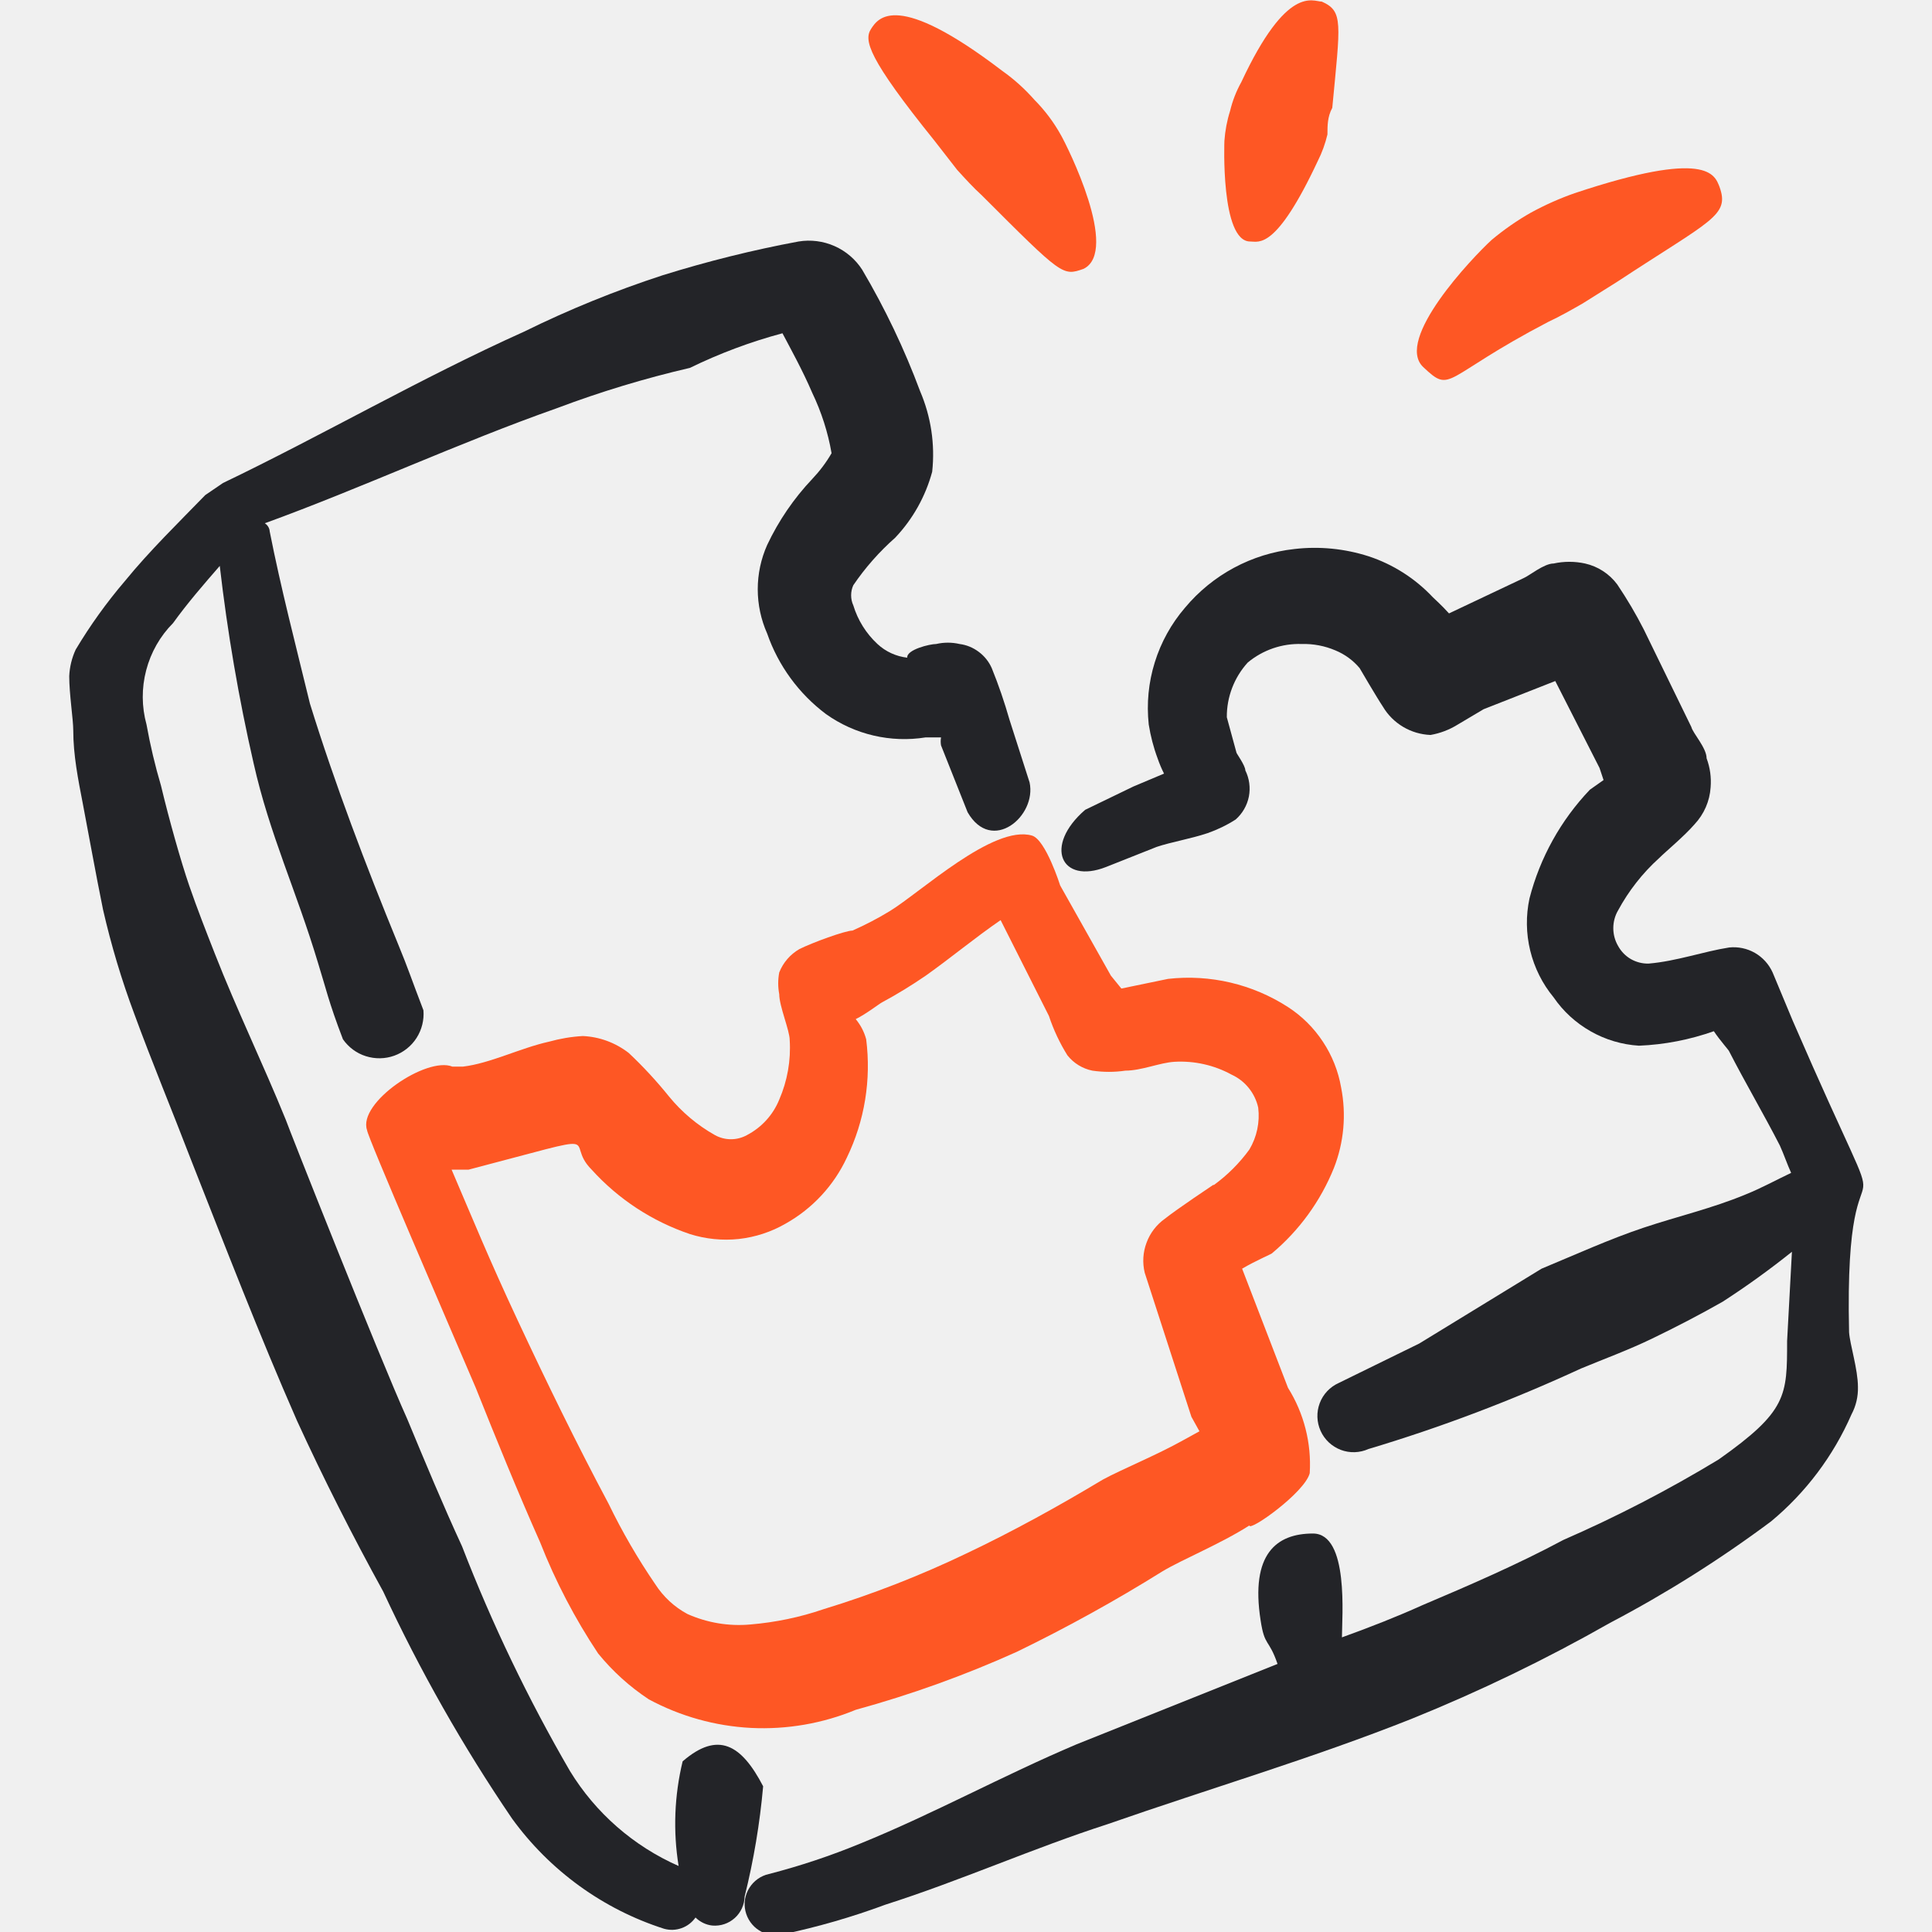
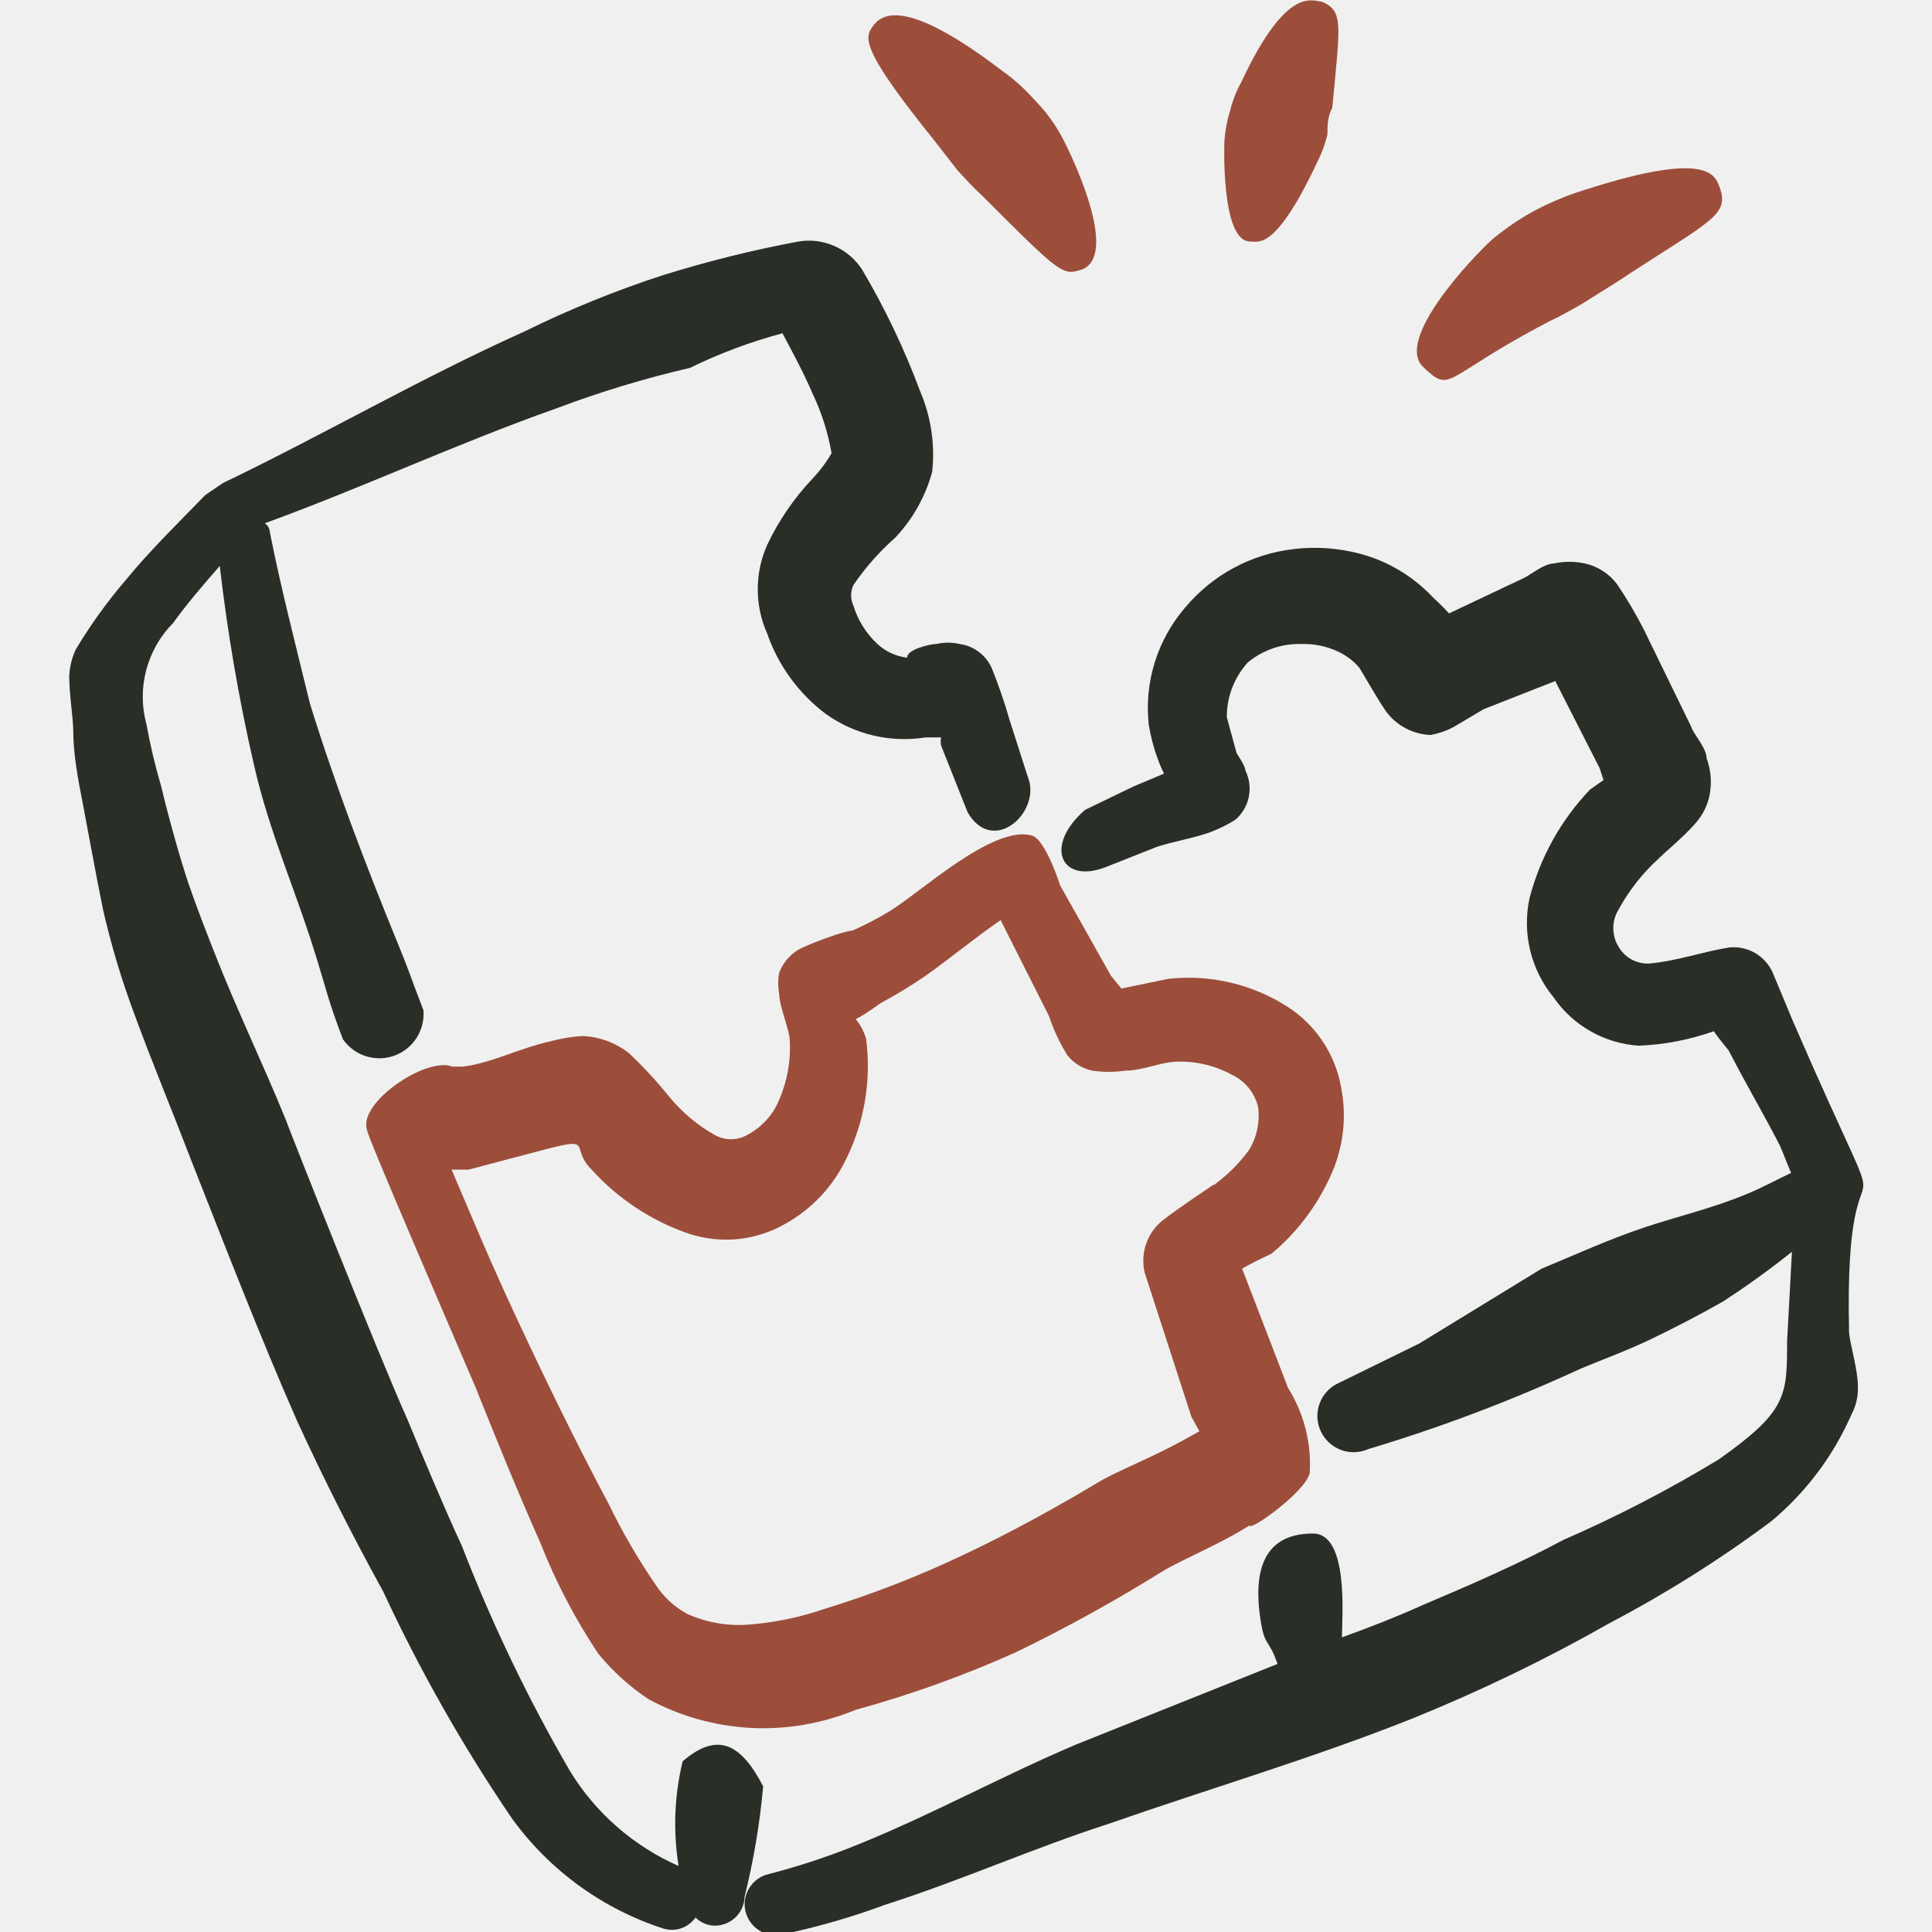
<svg xmlns="http://www.w3.org/2000/svg" width="24" height="24" viewBox="0 0 24 24" fill="none">
  <g clip-path="url(#clip0_5032_1455)">
-     <path fill-rule="evenodd" clip-rule="evenodd" d="M22.27 12.68L22.02 12.08C21.974 11.978 21.897 11.893 21.8 11.837C21.703 11.782 21.591 11.758 21.48 11.77C21.16 11.82 20.83 11.94 20.48 11.97C20.402 11.972 20.326 11.952 20.259 11.914C20.192 11.875 20.137 11.818 20.1 11.75C20.061 11.683 20.041 11.607 20.041 11.53C20.041 11.453 20.061 11.377 20.1 11.31C20.232 11.066 20.404 10.846 20.61 10.66C20.69 10.58 20.92 10.39 21.05 10.24C21.168 10.114 21.239 9.952 21.25 9.78C21.26 9.658 21.243 9.535 21.2 9.42C21.2 9.29 21.03 9.11 21.01 9.03L20.42 7.82C20.322 7.627 20.211 7.44 20.09 7.26C19.992 7.128 19.85 7.036 19.69 7C19.561 6.972 19.428 6.972 19.3 7C19.18 7 19 7.15 18.93 7.18L18 7.62C17.91 7.52 17.82 7.44 17.8 7.42C17.58 7.186 17.305 7.01 17 6.91C16.703 6.815 16.39 6.784 16.08 6.82C15.549 6.878 15.062 7.14 14.72 7.55C14.55 7.748 14.422 7.979 14.345 8.228C14.267 8.478 14.242 8.74 14.27 9C14.293 9.143 14.329 9.284 14.38 9.42C14.402 9.485 14.429 9.548 14.46 9.61L14.08 9.77L13.48 10.06C12.96 10.51 13.18 10.99 13.74 10.77L14.37 10.52C14.55 10.46 14.79 10.42 15 10.35C15.123 10.307 15.241 10.25 15.35 10.18C15.434 10.106 15.492 10.006 15.514 9.895C15.535 9.785 15.52 9.671 15.47 9.57C15.47 9.51 15.36 9.36 15.36 9.35L15.24 8.91C15.238 8.659 15.331 8.416 15.5 8.23C15.688 8.074 15.926 7.992 16.17 8C16.314 7.996 16.457 8.023 16.59 8.08C16.706 8.128 16.809 8.203 16.89 8.3C16.89 8.3 17.1 8.66 17.18 8.78C17.241 8.883 17.328 8.969 17.431 9.03C17.534 9.091 17.65 9.125 17.77 9.13C17.891 9.109 18.006 9.065 18.11 9L18.43 8.81L19.32 8.46L19.87 9.54L19.92 9.69L19.75 9.81C19.389 10.189 19.131 10.653 19 11.16C18.954 11.374 18.957 11.596 19.009 11.809C19.061 12.022 19.16 12.221 19.3 12.39C19.419 12.564 19.577 12.708 19.761 12.812C19.944 12.916 20.149 12.977 20.36 12.99C20.677 12.977 20.991 12.916 21.29 12.81C21.37 12.93 21.48 13.05 21.48 13.06C21.68 13.45 21.91 13.84 22.11 14.23C22.16 14.34 22.2 14.46 22.25 14.57C22.06 14.66 21.88 14.76 21.68 14.84C21.27 15.01 20.84 15.11 20.42 15.25C20 15.39 19.56 15.59 19.15 15.76L17.63 16.69L16.63 17.18C16.521 17.229 16.436 17.319 16.394 17.431C16.352 17.542 16.356 17.666 16.405 17.775C16.454 17.884 16.544 17.968 16.656 18.011C16.767 18.053 16.891 18.049 17 18C17.903 17.73 18.785 17.395 19.64 17C19.93 16.88 20.23 16.77 20.52 16.63C20.81 16.49 21.12 16.33 21.4 16.17C21.697 15.978 21.984 15.771 22.26 15.55L22.2 16.66C22.2 17.34 22.2 17.53 21.35 18.13C20.73 18.506 20.085 18.84 19.42 19.13C18.86 19.43 18.26 19.69 17.67 19.94C17.36 20.08 17.03 20.21 16.67 20.34C16.67 20.09 16.76 19.05 16.31 19.05C15.86 19.05 15.53 19.3 15.66 20.13C15.71 20.46 15.76 20.35 15.87 20.67L13.37 21.67C12.45 22.06 11.6 22.53 10.69 22.9C10.319 23.053 9.939 23.18 9.55 23.28C9.451 23.302 9.364 23.364 9.31 23.45C9.255 23.536 9.237 23.64 9.26 23.74C9.283 23.839 9.344 23.926 9.43 23.98C9.516 24.035 9.621 24.052 9.72 24.03C10.155 23.938 10.583 23.815 11 23.66C11.94 23.36 12.83 22.96 13.76 22.66C15.02 22.22 16.31 21.84 17.54 21.35C18.386 21.008 19.207 20.611 20 20.16C20.699 19.793 21.367 19.372 22 18.9C22.433 18.541 22.775 18.085 23 17.57C23.056 17.465 23.083 17.348 23.08 17.23C23.08 17.01 22.98 16.7 22.97 16.55C22.9 13.51 23.74 16.07 22.27 12.68Z" fill="#232428" />
-     <path fill-rule="evenodd" clip-rule="evenodd" d="M8.43 23.18C7.87 22.933 7.399 22.522 7.08 22C6.561 21.106 6.113 20.174 5.74 19.21C5.5 18.69 5.28 18.16 5.06 17.63C4.7 16.83 3.58 14 3.55 13.91C3.27 13.22 2.94 12.54 2.67 11.85C2.56 11.57 2.45 11.29 2.35 11C2.25 10.71 2.1 10.18 2 9.76C1.926 9.51 1.866 9.256 1.82 9C1.759 8.779 1.758 8.547 1.816 8.326C1.874 8.104 1.989 7.902 2.15 7.74C2.33 7.49 2.53 7.26 2.73 7.03C2.825 7.854 2.965 8.672 3.15 9.48C3.35 10.37 3.68 11.06 3.95 11.96C4.05 12.28 4.08 12.44 4.26 12.91C4.329 13.009 4.429 13.084 4.544 13.12C4.66 13.157 4.784 13.155 4.898 13.114C5.012 13.073 5.11 12.995 5.175 12.893C5.24 12.791 5.27 12.671 5.26 12.55C5.11 12.16 5.07 12.03 4.95 11.74C4.54 10.74 4.16 9.74 3.85 8.74C3.67 8 3.49 7.31 3.35 6.6C3.35 6.6 3.35 6.54 3.29 6.5C4.5 6.06 5.7 5.5 6.92 5.07C7.458 4.867 8.01 4.7 8.57 4.57C8.939 4.39 9.324 4.246 9.72 4.14C9.82 4.33 9.97 4.6 10.09 4.88C10.204 5.118 10.285 5.37 10.33 5.63C10.33 5.75 10.33 5.63 10.33 5.63C10.263 5.746 10.182 5.853 10.09 5.95C9.861 6.192 9.672 6.469 9.53 6.77C9.453 6.943 9.413 7.13 9.413 7.32C9.413 7.509 9.453 7.697 9.53 7.87C9.668 8.268 9.923 8.617 10.26 8.87C10.619 9.126 11.065 9.23 11.5 9.16H11.69C11.684 9.193 11.684 9.227 11.69 9.26L12.02 10.09C12.32 10.61 12.88 10.14 12.79 9.72L12.54 8.94C12.478 8.723 12.405 8.509 12.32 8.3C12.285 8.22 12.229 8.15 12.159 8.098C12.089 8.045 12.007 8.011 11.92 8C11.825 7.978 11.725 7.978 11.63 8C11.55 8 11.26 8.07 11.27 8.17C11.132 8.154 11.002 8.095 10.9 8C10.759 7.869 10.656 7.704 10.6 7.52C10.582 7.481 10.573 7.438 10.573 7.395C10.573 7.352 10.582 7.309 10.6 7.27C10.748 7.052 10.923 6.854 11.12 6.68C11.339 6.449 11.497 6.167 11.58 5.86C11.617 5.519 11.565 5.175 11.43 4.86C11.235 4.336 10.994 3.831 10.71 3.35C10.627 3.221 10.507 3.119 10.367 3.057C10.227 2.995 10.071 2.975 9.92 3C9.349 3.106 8.785 3.247 8.23 3.42C7.641 3.612 7.066 3.846 6.51 4.12C5.24 4.69 4 5.41 2.77 6L2.55 6.15C2.22 6.49 1.86 6.84 1.55 7.22C1.323 7.486 1.119 7.77 0.94 8.07C0.892 8.174 0.865 8.286 0.86 8.4C0.86 8.62 0.91 8.94 0.91 9.07C0.91 9.38 0.97 9.68 1.03 9.99C1.09 10.3 1.19 10.86 1.28 11.3C1.381 11.741 1.511 12.176 1.67 12.6C1.89 13.2 2.14 13.8 2.37 14.4C2.8 15.49 3.22 16.58 3.69 17.65C4.02 18.37 4.38 19.08 4.76 19.77C5.216 20.752 5.751 21.695 6.36 22.59C6.828 23.236 7.49 23.717 8.25 23.96C8.322 23.98 8.397 23.977 8.467 23.952C8.537 23.927 8.597 23.881 8.64 23.82C8.697 23.876 8.771 23.912 8.85 23.92C8.9 23.924 8.951 23.918 8.998 23.902C9.046 23.886 9.09 23.86 9.128 23.826C9.165 23.793 9.195 23.751 9.216 23.706C9.237 23.66 9.249 23.61 9.25 23.56C9.362 23.11 9.439 22.652 9.48 22.19C9.21 21.67 8.92 21.5 8.48 21.88C8.377 22.306 8.36 22.748 8.43 23.18Z" fill="#232428" />
-     <path fill-rule="evenodd" clip-rule="evenodd" d="M11.61 1.75L11.89 2.11C11.99 2.22 12.09 2.33 12.2 2.43C13.2 3.43 13.2 3.43 13.46 3.34C13.91 3.12 13.26 1.82 13.18 1.68C13.091 1.519 12.98 1.371 12.85 1.24C12.731 1.105 12.597 0.984 12.45 0.88C11.14 -0.12 10.91 0.22 10.82 0.36C10.73 0.5 10.78 0.72 11.61 1.75Z" fill="#FE5724" />
-     <path fill-rule="evenodd" clip-rule="evenodd" d="M15.53 3C15.64 3 15.85 3.11 16.37 2C16.423 1.895 16.463 1.784 16.49 1.67C16.49 1.56 16.49 1.45 16.55 1.34C16.65 0.28 16.69 0.14 16.42 0.02C16.31 0.02 15.99 -0.2 15.42 1.02C15.357 1.133 15.31 1.254 15.28 1.38C15.242 1.5 15.219 1.624 15.21 1.75C15.21 1.75 15.16 3 15.53 3Z" fill="#FE5724" />
-     <path fill-rule="evenodd" clip-rule="evenodd" d="M19.23 4C19.38 3.93 19.52 3.85 19.66 3.77L20.09 3.5C21.26 2.73 21.49 2.68 21.36 2.32C21.3 2.17 21.21 1.85 19.56 2.4C19.374 2.465 19.193 2.546 19.02 2.64C18.847 2.738 18.683 2.852 18.53 2.98C18.29 3.2 17.32 4.22 17.68 4.56C18.04 4.9 17.91 4.69 19.23 4Z" fill="#FE5724" />
-     <path fill-rule="evenodd" clip-rule="evenodd" d="M16 17.24L15.43 15.76C15.6 15.66 15.79 15.58 15.8 15.57C16.14 15.285 16.404 14.921 16.57 14.51C16.695 14.192 16.726 13.845 16.66 13.51C16.625 13.307 16.548 13.113 16.434 12.941C16.321 12.769 16.173 12.622 16 12.51C15.559 12.225 15.032 12.101 14.51 12.16L13.93 12.28L13.8 12.12L13.17 11C13.17 11 12.99 10.43 12.82 10.38C12.34 10.24 11.43 11.09 11.05 11.32C10.902 11.41 10.748 11.49 10.59 11.56C10.5 11.56 10.09 11.71 9.93 11.79C9.816 11.856 9.728 11.958 9.68 12.08C9.663 12.169 9.663 12.261 9.68 12.35C9.68 12.5 9.81 12.8 9.81 12.92C9.826 13.173 9.781 13.427 9.68 13.66C9.603 13.85 9.461 14.005 9.28 14.1C9.219 14.134 9.15 14.152 9.08 14.152C9.01 14.152 8.941 14.134 8.88 14.1C8.662 13.977 8.468 13.814 8.31 13.62C8.156 13.429 7.989 13.248 7.81 13.08C7.646 12.953 7.447 12.879 7.24 12.87C7.098 12.878 6.957 12.902 6.82 12.94C6.46 13.02 6.09 13.21 5.75 13.25H5.62C5.3 13.12 4.44 13.7 4.56 14.04C4.56 14.11 5.56 16.42 5.91 17.24C6.17 17.89 6.43 18.53 6.71 19.16C6.9 19.644 7.142 20.107 7.43 20.54C7.61 20.761 7.822 20.953 8.06 21.11C8.452 21.321 8.886 21.442 9.33 21.465C9.775 21.487 10.219 21.41 10.63 21.24C11.314 21.052 11.983 20.812 12.63 20.52C13.25 20.219 13.855 19.885 14.44 19.52C14.69 19.37 15.16 19.18 15.52 18.95C15.52 19.03 16.21 18.54 16.27 18.3C16.293 17.927 16.198 17.556 16 17.24ZM15.07 14.72C15.07 14.72 14.62 15.02 14.47 15.14C14.366 15.214 14.287 15.317 14.243 15.437C14.198 15.556 14.19 15.686 14.22 15.81L14.8 17.6L14.9 17.78L14.7 17.89C14.36 18.08 13.94 18.25 13.7 18.38C13.15 18.71 12.59 19.02 12 19.3C11.428 19.574 10.836 19.805 10.23 19.99C9.936 20.091 9.63 20.154 9.32 20.18C9.053 20.204 8.785 20.159 8.54 20.05C8.377 19.963 8.24 19.835 8.14 19.68C7.922 19.361 7.728 19.027 7.56 18.68C7.16 17.93 6.79 17.17 6.43 16.4C6.07 15.63 5.88 15.16 5.61 14.53H5.82C7.66 14.05 6.98 14.16 7.35 14.53C7.682 14.897 8.102 15.172 8.57 15.33C8.766 15.392 8.974 15.413 9.179 15.391C9.384 15.368 9.582 15.303 9.76 15.2C10.093 15.013 10.359 14.726 10.52 14.38C10.741 13.924 10.824 13.413 10.76 12.91C10.735 12.818 10.691 12.733 10.63 12.66C10.77 12.59 10.92 12.47 10.96 12.45C11.146 12.35 11.326 12.239 11.5 12.12C11.81 11.9 12.11 11.65 12.43 11.43L13.03 12.62C13.087 12.792 13.164 12.956 13.26 13.11C13.338 13.208 13.447 13.275 13.57 13.3C13.706 13.32 13.844 13.32 13.98 13.3C14.18 13.3 14.41 13.2 14.59 13.19C14.837 13.176 15.083 13.231 15.3 13.35C15.383 13.388 15.456 13.445 15.513 13.516C15.57 13.587 15.611 13.671 15.63 13.76C15.652 13.941 15.613 14.124 15.52 14.28C15.397 14.449 15.249 14.597 15.08 14.72H15.07Z" fill="#FE5724" />
+     <path fill-rule="evenodd" clip-rule="evenodd" d="M22.27 12.68L22.02 12.08C21.974 11.978 21.897 11.893 21.8 11.837C21.703 11.782 21.591 11.758 21.48 11.77C21.16 11.82 20.83 11.94 20.48 11.97C20.402 11.972 20.326 11.952 20.259 11.914C20.192 11.875 20.137 11.818 20.1 11.75C20.061 11.683 20.041 11.607 20.041 11.53C20.041 11.453 20.061 11.377 20.1 11.31C20.232 11.066 20.404 10.846 20.61 10.66C20.69 10.58 20.92 10.39 21.05 10.24C21.168 10.114 21.239 9.952 21.25 9.78C21.26 9.658 21.243 9.535 21.2 9.42C21.2 9.29 21.03 9.11 21.01 9.03L20.42 7.82C20.322 7.627 20.211 7.44 20.09 7.26C19.992 7.128 19.85 7.036 19.69 7C19.561 6.972 19.428 6.972 19.3 7C19.18 7 19 7.15 18.93 7.18L18 7.62C17.91 7.52 17.82 7.44 17.8 7.42C17.58 7.186 17.305 7.01 17 6.91C16.703 6.815 16.39 6.784 16.08 6.82C15.549 6.878 15.062 7.14 14.72 7.55C14.55 7.748 14.422 7.979 14.345 8.228C14.267 8.478 14.242 8.74 14.27 9C14.293 9.143 14.329 9.284 14.38 9.42C14.402 9.485 14.429 9.548 14.46 9.61L14.08 9.77L13.48 10.06C12.96 10.51 13.18 10.99 13.74 10.77L14.37 10.52C14.55 10.46 14.79 10.42 15 10.35C15.123 10.307 15.241 10.25 15.35 10.18C15.434 10.106 15.492 10.006 15.514 9.895C15.535 9.785 15.52 9.671 15.47 9.57C15.47 9.51 15.36 9.36 15.36 9.35L15.24 8.91C15.238 8.659 15.331 8.416 15.5 8.23C15.688 8.074 15.926 7.992 16.17 8C16.314 7.996 16.457 8.023 16.59 8.08C16.706 8.128 16.809 8.203 16.89 8.3C16.89 8.3 17.1 8.66 17.18 8.78C17.241 8.883 17.328 8.969 17.431 9.03C17.534 9.091 17.65 9.125 17.77 9.13C17.891 9.109 18.006 9.065 18.11 9L18.43 8.81L19.32 8.46L19.87 9.54L19.92 9.69L19.75 9.81C19.389 10.189 19.131 10.653 19 11.16C18.954 11.374 18.957 11.596 19.009 11.809C19.061 12.022 19.16 12.221 19.3 12.39C19.419 12.564 19.577 12.708 19.761 12.812C19.944 12.916 20.149 12.977 20.36 12.99C20.677 12.977 20.991 12.916 21.29 12.81C21.37 12.93 21.48 13.05 21.48 13.06C21.68 13.45 21.91 13.84 22.11 14.23C22.16 14.34 22.2 14.46 22.25 14.57C22.06 14.66 21.88 14.76 21.68 14.84C21.27 15.01 20.84 15.11 20.42 15.25C20 15.39 19.56 15.59 19.15 15.76L17.63 16.69L16.63 17.18C16.521 17.229 16.436 17.319 16.394 17.431C16.352 17.542 16.356 17.666 16.405 17.775C16.454 17.884 16.544 17.968 16.656 18.011C16.767 18.053 16.891 18.049 17 18C17.903 17.73 18.785 17.395 19.64 17C19.93 16.88 20.23 16.77 20.52 16.63C20.81 16.49 21.12 16.33 21.4 16.17C21.697 15.978 21.984 15.771 22.26 15.55L22.2 16.66C22.2 17.34 22.2 17.53 21.35 18.13C20.73 18.506 20.085 18.84 19.42 19.13C18.86 19.43 18.26 19.69 17.67 19.94C17.36 20.08 17.03 20.21 16.67 20.34C16.67 20.09 16.76 19.05 16.31 19.05C15.86 19.05 15.53 19.3 15.66 20.13C15.71 20.46 15.76 20.35 15.87 20.67L13.37 21.67C12.45 22.06 11.6 22.53 10.69 22.9C10.319 23.053 9.939 23.18 9.55 23.28C9.451 23.302 9.364 23.364 9.31 23.45C9.255 23.536 9.237 23.64 9.26 23.74C9.283 23.839 9.344 23.926 9.43 23.98C9.516 24.035 9.621 24.052 9.72 24.03C10.155 23.938 10.583 23.815 11 23.66C11.94 23.36 12.83 22.96 13.76 22.66C15.02 22.22 16.31 21.84 17.54 21.35C18.386 21.008 19.207 20.611 20 20.16C20.699 19.793 21.367 19.372 22 18.9C22.433 18.541 22.775 18.085 23 17.57C23.056 17.465 23.083 17.348 23.08 17.23C23.08 17.01 22.98 16.7 22.97 16.55C22.9 13.51 23.74 16.07 22.27 12.68Z" fill="#292e26" />
+     <path fill-rule="evenodd" clip-rule="evenodd" d="M8.43 23.18C7.87 22.933 7.399 22.522 7.08 22C6.561 21.106 6.113 20.174 5.74 19.21C5.5 18.69 5.28 18.16 5.06 17.63C4.7 16.83 3.58 14 3.55 13.91C3.27 13.22 2.94 12.54 2.67 11.85C2.56 11.57 2.45 11.29 2.35 11C2.25 10.71 2.1 10.18 2 9.76C1.926 9.51 1.866 9.256 1.82 9C1.759 8.779 1.758 8.547 1.816 8.326C1.874 8.104 1.989 7.902 2.15 7.74C2.33 7.49 2.53 7.26 2.73 7.03C2.825 7.854 2.965 8.672 3.15 9.48C3.35 10.37 3.68 11.06 3.95 11.96C4.05 12.28 4.08 12.44 4.26 12.91C4.329 13.009 4.429 13.084 4.544 13.12C4.66 13.157 4.784 13.155 4.898 13.114C5.012 13.073 5.11 12.995 5.175 12.893C5.24 12.791 5.27 12.671 5.26 12.55C5.11 12.16 5.07 12.03 4.95 11.74C4.54 10.74 4.16 9.74 3.85 8.74C3.67 8 3.49 7.31 3.35 6.6C3.35 6.6 3.35 6.54 3.29 6.5C4.5 6.06 5.7 5.5 6.92 5.07C7.458 4.867 8.01 4.7 8.57 4.57C8.939 4.39 9.324 4.246 9.72 4.14C9.82 4.33 9.97 4.6 10.09 4.88C10.204 5.118 10.285 5.37 10.33 5.63C10.33 5.75 10.33 5.63 10.33 5.63C10.263 5.746 10.182 5.853 10.09 5.95C9.861 6.192 9.672 6.469 9.53 6.77C9.453 6.943 9.413 7.13 9.413 7.32C9.413 7.509 9.453 7.697 9.53 7.87C9.668 8.268 9.923 8.617 10.26 8.87C10.619 9.126 11.065 9.23 11.5 9.16H11.69C11.684 9.193 11.684 9.227 11.69 9.26L12.02 10.09C12.32 10.61 12.88 10.14 12.79 9.72L12.54 8.94C12.478 8.723 12.405 8.509 12.32 8.3C12.285 8.22 12.229 8.15 12.159 8.098C12.089 8.045 12.007 8.011 11.92 8C11.825 7.978 11.725 7.978 11.63 8C11.55 8 11.26 8.07 11.27 8.17C11.132 8.154 11.002 8.095 10.9 8C10.759 7.869 10.656 7.704 10.6 7.52C10.582 7.481 10.573 7.438 10.573 7.395C10.573 7.352 10.582 7.309 10.6 7.27C10.748 7.052 10.923 6.854 11.12 6.68C11.339 6.449 11.497 6.167 11.58 5.86C11.617 5.519 11.565 5.175 11.43 4.86C11.235 4.336 10.994 3.831 10.71 3.35C10.627 3.221 10.507 3.119 10.367 3.057C10.227 2.995 10.071 2.975 9.92 3C9.349 3.106 8.785 3.247 8.23 3.42C7.641 3.612 7.066 3.846 6.51 4.12C5.24 4.69 4 5.41 2.77 6L2.55 6.15C2.22 6.49 1.86 6.84 1.55 7.22C1.323 7.486 1.119 7.77 0.94 8.07C0.892 8.174 0.865 8.286 0.86 8.4C0.86 8.62 0.91 8.94 0.91 9.07C0.91 9.38 0.97 9.68 1.03 9.99C1.09 10.3 1.19 10.86 1.28 11.3C1.381 11.741 1.511 12.176 1.67 12.6C1.89 13.2 2.14 13.8 2.37 14.4C2.8 15.49 3.22 16.58 3.69 17.65C4.02 18.37 4.38 19.08 4.76 19.77C5.216 20.752 5.751 21.695 6.36 22.59C6.828 23.236 7.49 23.717 8.25 23.96C8.322 23.98 8.397 23.977 8.467 23.952C8.537 23.927 8.597 23.881 8.64 23.82C8.697 23.876 8.771 23.912 8.85 23.92C8.9 23.924 8.951 23.918 8.998 23.902C9.046 23.886 9.09 23.86 9.128 23.826C9.165 23.793 9.195 23.751 9.216 23.706C9.237 23.66 9.249 23.61 9.25 23.56C9.362 23.11 9.439 22.652 9.48 22.19C9.21 21.67 8.92 21.5 8.48 21.88C8.377 22.306 8.36 22.748 8.43 23.18Z" fill="#292e26" />
+     <path fill-rule="evenodd" clip-rule="evenodd" d="M11.61 1.75L11.89 2.11C11.99 2.22 12.09 2.33 12.2 2.43C13.2 3.43 13.2 3.43 13.46 3.34C13.91 3.12 13.26 1.82 13.18 1.68C13.091 1.519 12.98 1.371 12.85 1.24C12.731 1.105 12.597 0.984 12.45 0.88C11.14 -0.12 10.91 0.22 10.82 0.36C10.73 0.5 10.78 0.72 11.61 1.75Z" fill="#9c4e3b" />
+     <path fill-rule="evenodd" clip-rule="evenodd" d="M15.53 3C15.64 3 15.85 3.11 16.37 2C16.423 1.895 16.463 1.784 16.49 1.67C16.49 1.56 16.49 1.45 16.55 1.34C16.65 0.28 16.69 0.14 16.42 0.02C16.31 0.02 15.99 -0.2 15.42 1.02C15.357 1.133 15.31 1.254 15.28 1.38C15.242 1.5 15.219 1.624 15.21 1.75C15.21 1.75 15.16 3 15.53 3Z" fill="#9c4e3b" />
+     <path fill-rule="evenodd" clip-rule="evenodd" d="M19.23 4C19.38 3.93 19.52 3.85 19.66 3.77L20.09 3.5C21.26 2.73 21.49 2.68 21.36 2.32C21.3 2.17 21.21 1.85 19.56 2.4C19.374 2.465 19.193 2.546 19.02 2.64C18.847 2.738 18.683 2.852 18.53 2.98C18.29 3.2 17.32 4.22 17.68 4.56C18.04 4.9 17.91 4.69 19.23 4Z" fill="#9c4e3b" />
+     <path fill-rule="evenodd" clip-rule="evenodd" d="M16 17.24L15.43 15.76C15.6 15.66 15.79 15.58 15.8 15.57C16.14 15.285 16.404 14.921 16.57 14.51C16.695 14.192 16.726 13.845 16.66 13.51C16.625 13.307 16.548 13.113 16.434 12.941C16.321 12.769 16.173 12.622 16 12.51C15.559 12.225 15.032 12.101 14.51 12.16L13.93 12.28L13.8 12.12L13.17 11C13.17 11 12.99 10.43 12.82 10.38C12.34 10.24 11.43 11.09 11.05 11.32C10.902 11.41 10.748 11.49 10.59 11.56C10.5 11.56 10.09 11.71 9.93 11.79C9.816 11.856 9.728 11.958 9.68 12.08C9.663 12.169 9.663 12.261 9.68 12.35C9.68 12.5 9.81 12.8 9.81 12.92C9.826 13.173 9.781 13.427 9.68 13.66C9.603 13.85 9.461 14.005 9.28 14.1C9.219 14.134 9.15 14.152 9.08 14.152C9.01 14.152 8.941 14.134 8.88 14.1C8.662 13.977 8.468 13.814 8.31 13.62C8.156 13.429 7.989 13.248 7.81 13.08C7.646 12.953 7.447 12.879 7.24 12.87C7.098 12.878 6.957 12.902 6.82 12.94C6.46 13.02 6.09 13.21 5.75 13.25H5.62C5.3 13.12 4.44 13.7 4.56 14.04C4.56 14.11 5.56 16.42 5.91 17.24C6.17 17.89 6.43 18.53 6.71 19.16C6.9 19.644 7.142 20.107 7.43 20.54C7.61 20.761 7.822 20.953 8.06 21.11C8.452 21.321 8.886 21.442 9.33 21.465C9.775 21.487 10.219 21.41 10.63 21.24C11.314 21.052 11.983 20.812 12.63 20.52C13.25 20.219 13.855 19.885 14.44 19.52C14.69 19.37 15.16 19.18 15.52 18.95C15.52 19.03 16.21 18.54 16.27 18.3C16.293 17.927 16.198 17.556 16 17.24ZM15.07 14.72C15.07 14.72 14.62 15.02 14.47 15.14C14.366 15.214 14.287 15.317 14.243 15.437C14.198 15.556 14.19 15.686 14.22 15.81L14.8 17.6L14.9 17.78L14.7 17.89C14.36 18.08 13.94 18.25 13.7 18.38C13.15 18.71 12.59 19.02 12 19.3C11.428 19.574 10.836 19.805 10.23 19.99C9.936 20.091 9.63 20.154 9.32 20.18C9.053 20.204 8.785 20.159 8.54 20.05C8.377 19.963 8.24 19.835 8.14 19.68C7.922 19.361 7.728 19.027 7.56 18.68C7.16 17.93 6.79 17.17 6.43 16.4C6.07 15.63 5.88 15.16 5.61 14.53H5.82C7.66 14.05 6.98 14.16 7.35 14.53C7.682 14.897 8.102 15.172 8.57 15.33C8.766 15.392 8.974 15.413 9.179 15.391C9.384 15.368 9.582 15.303 9.76 15.2C10.093 15.013 10.359 14.726 10.52 14.38C10.741 13.924 10.824 13.413 10.76 12.91C10.735 12.818 10.691 12.733 10.63 12.66C10.77 12.59 10.92 12.47 10.96 12.45C11.146 12.35 11.326 12.239 11.5 12.12C11.81 11.9 12.11 11.65 12.43 11.43L13.03 12.62C13.087 12.792 13.164 12.956 13.26 13.11C13.338 13.208 13.447 13.275 13.57 13.3C13.706 13.32 13.844 13.32 13.98 13.3C14.18 13.3 14.41 13.2 14.59 13.19C14.837 13.176 15.083 13.231 15.3 13.35C15.383 13.388 15.456 13.445 15.513 13.516C15.57 13.587 15.611 13.671 15.63 13.76C15.652 13.941 15.613 14.124 15.52 14.28C15.397 14.449 15.249 14.597 15.08 14.72H15.07Z" fill="#9c4e3b" />
  </g>
  <defs>
    <clipPath id="clip0_5032_1455">
      <rect width="24" height="24" fill="white" />
    </clipPath>
  </defs>
</svg>
